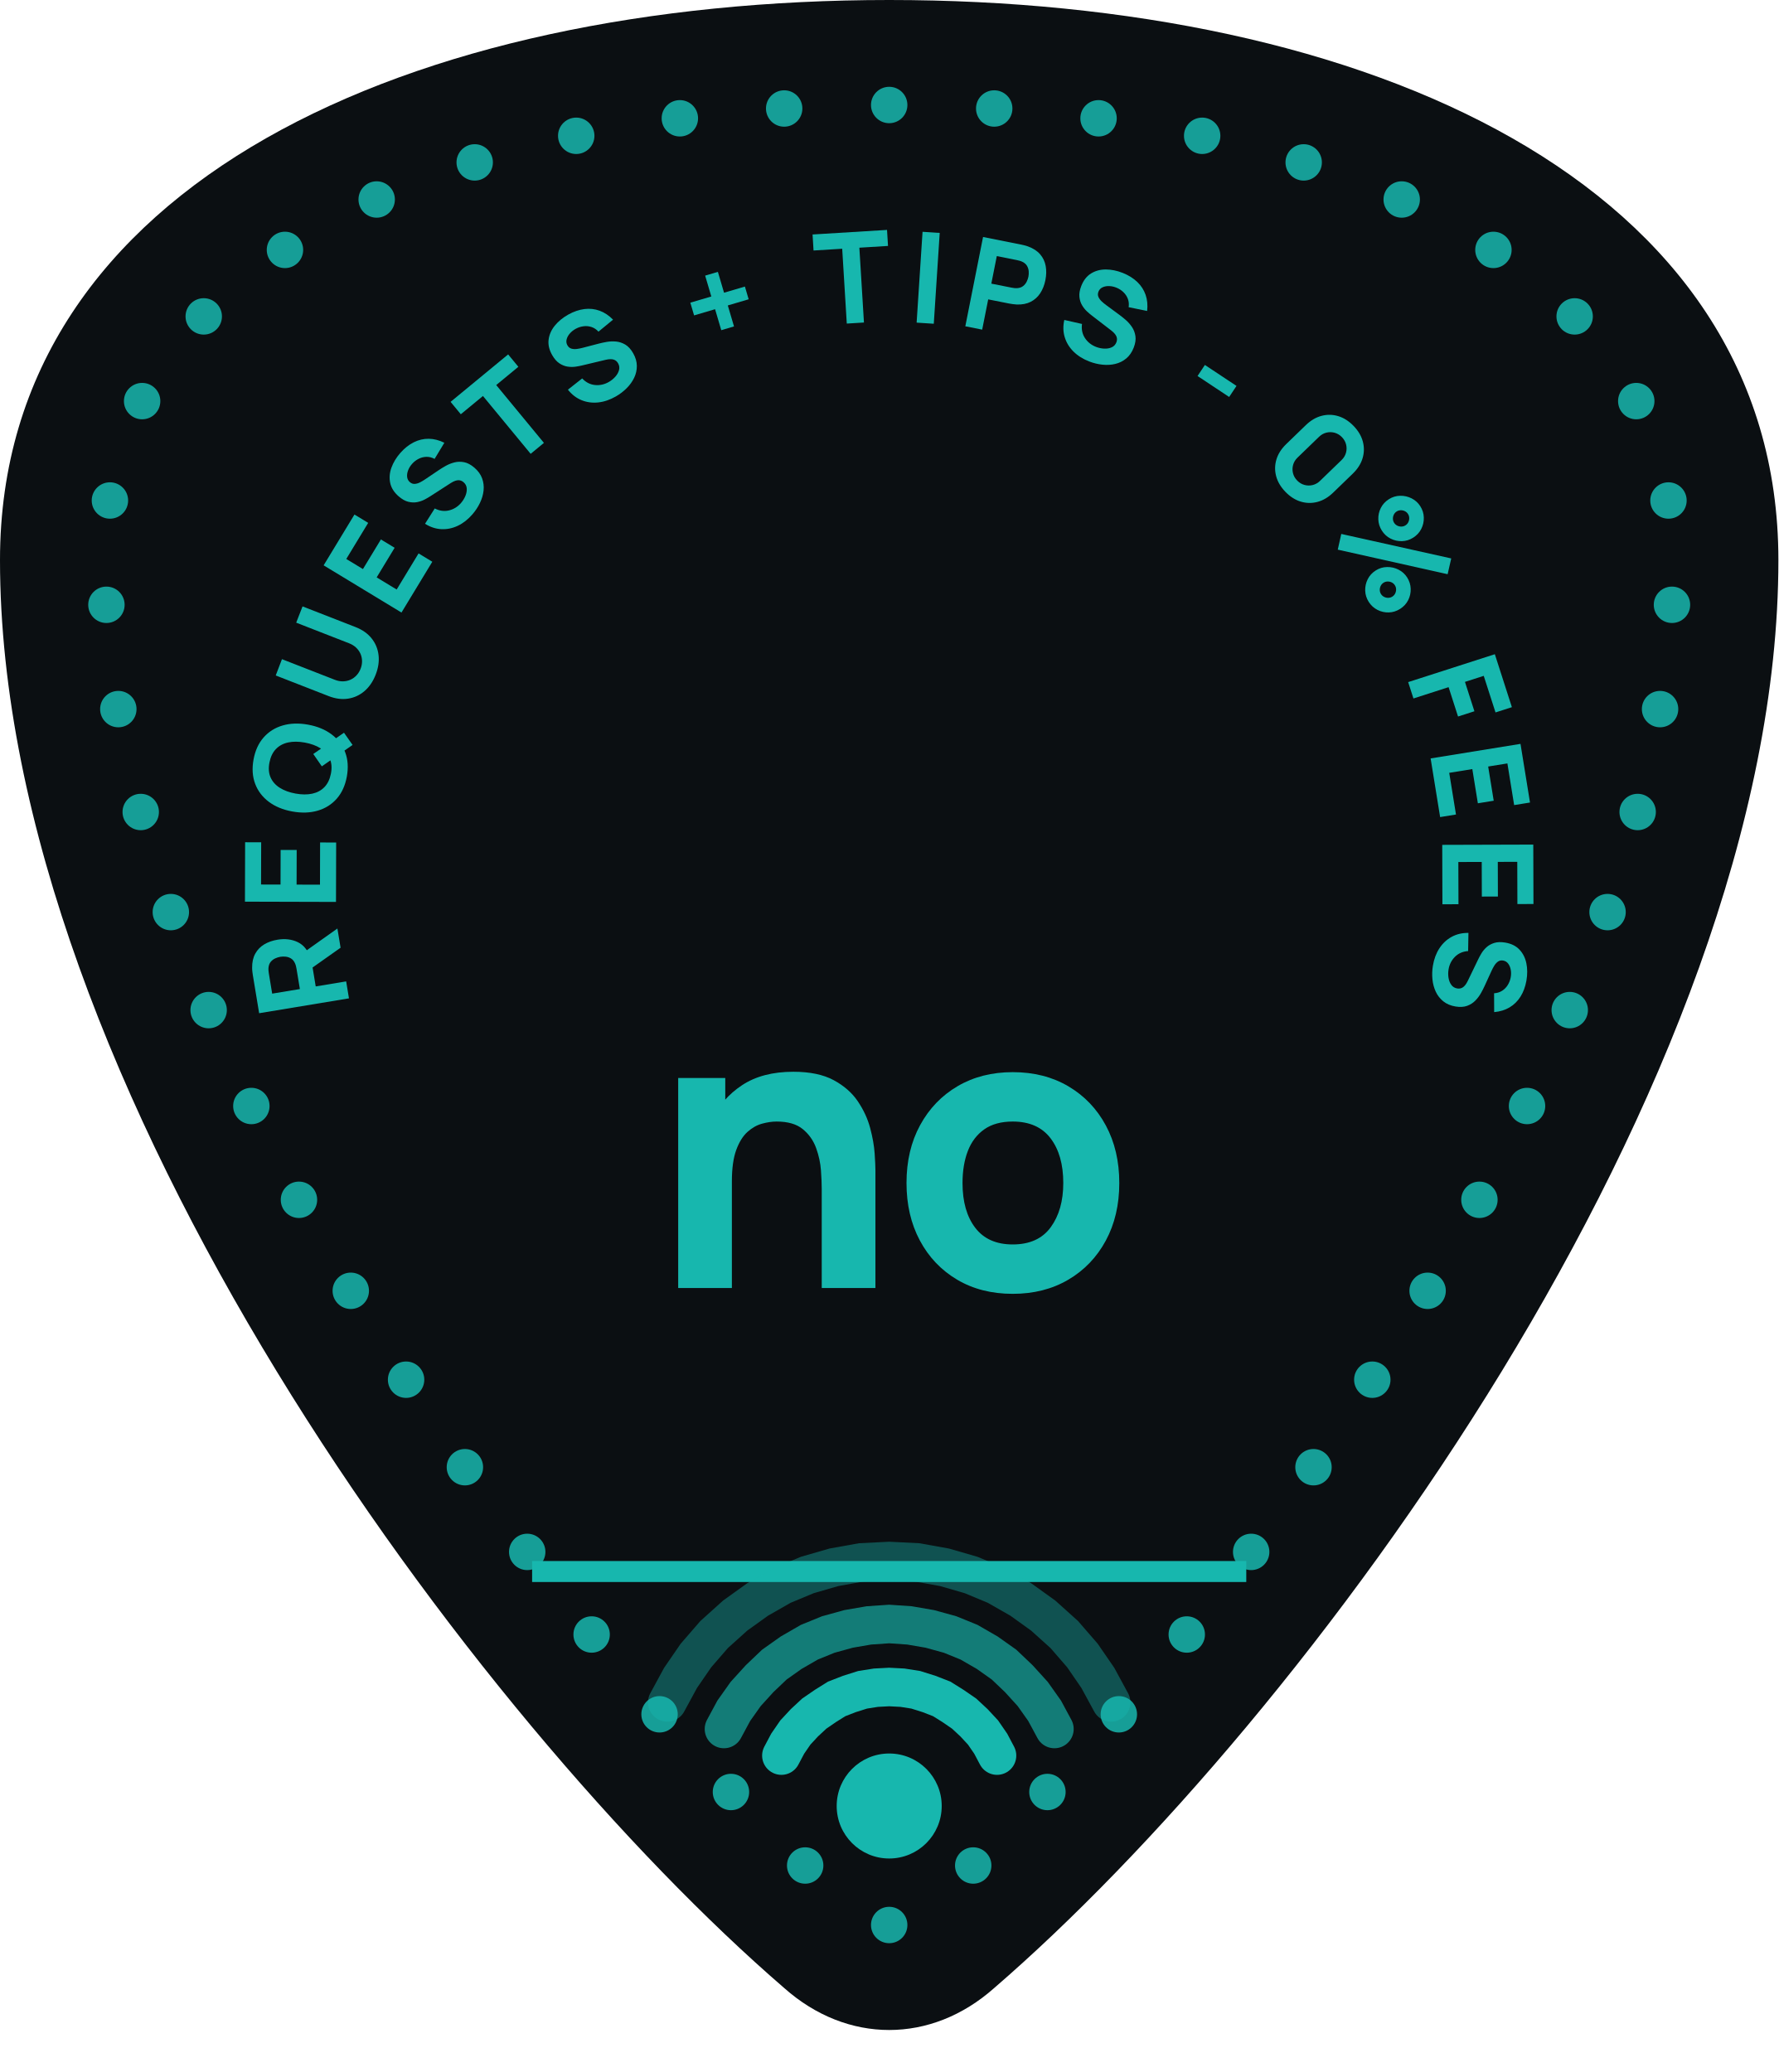
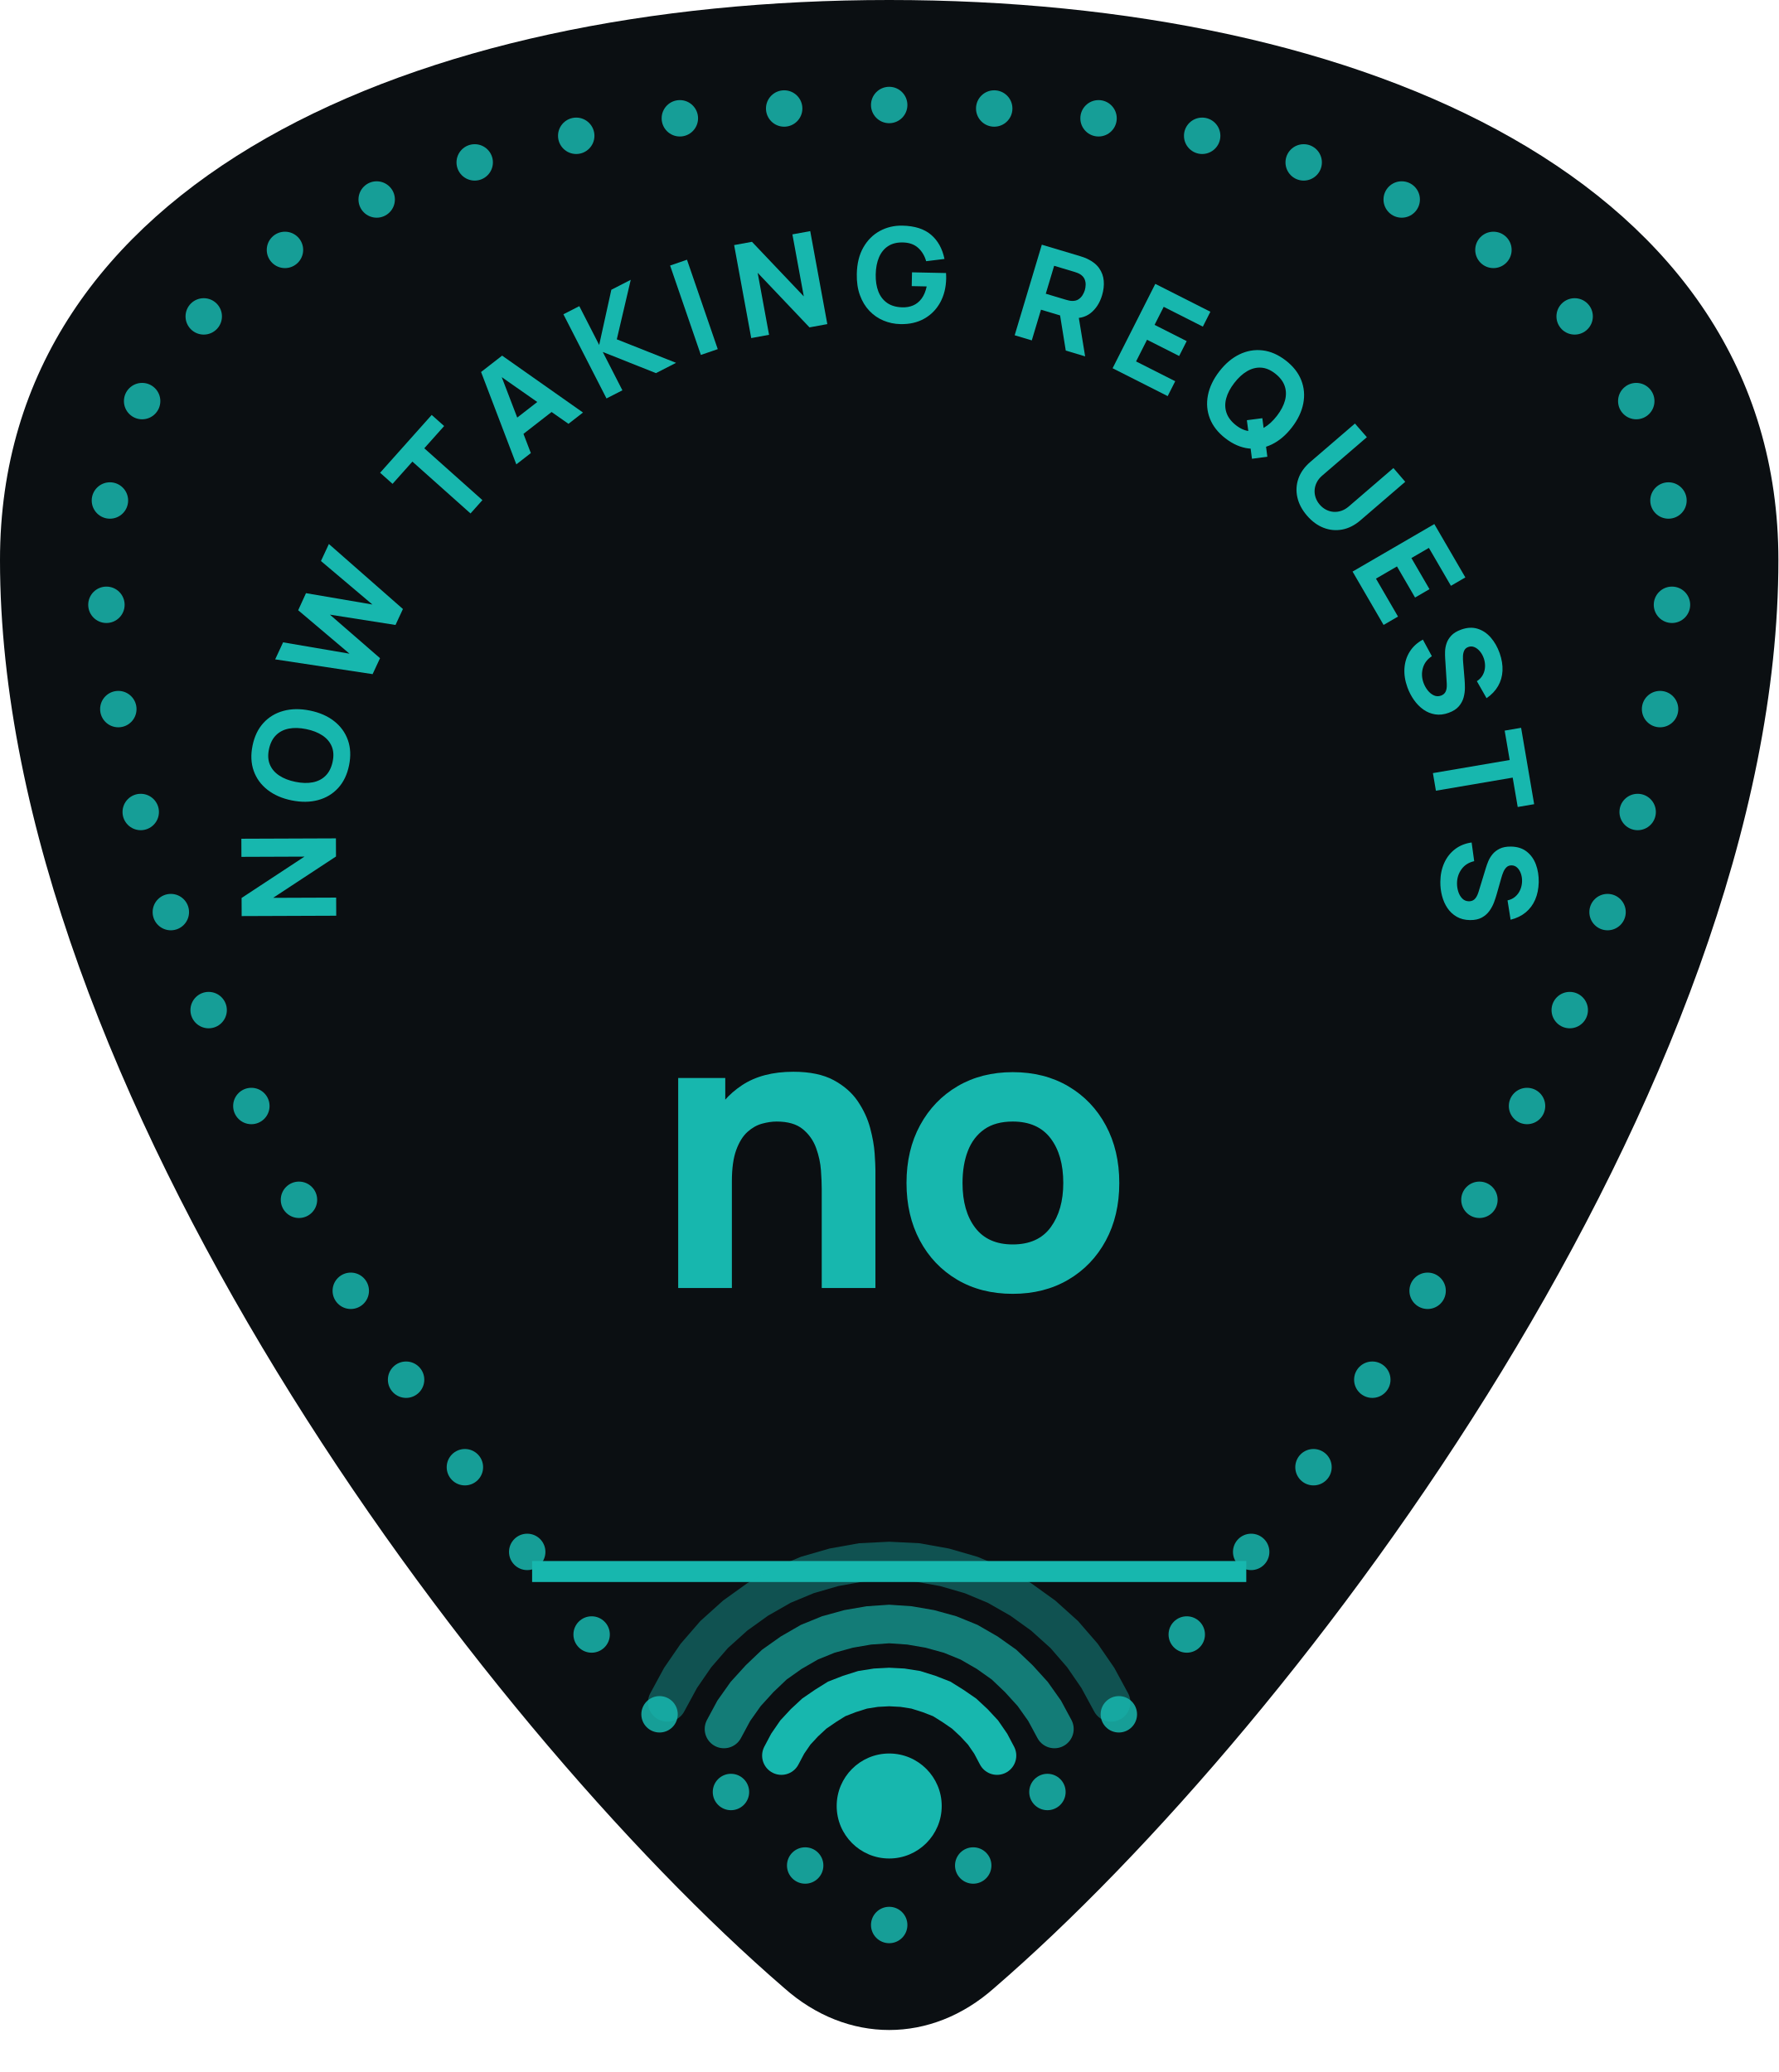
<svg xmlns="http://www.w3.org/2000/svg" viewBox="0 0 25.4 29.6" width="25.4mm" height="29.6mm">
  <defs>
    <clipPath id="pk">
      <path d="M 12.7 0.0 C 19.5 0.0 25.4 2.6 25.4 8.0 C 25.4 15.5 18.6 24.6 14.2 28.4 C 13.3 29.2 12.1 29.2 11.2 28.4 C 6.8 24.6 0.0 15.5 0.0 8.0 C 0.0 2.6 5.9 0.0 12.7 0.0 Z" />
    </clipPath>
  </defs>
  <path d="M 12.7 0.0 C 19.5 0.0 25.4 2.6 25.4 8.0 C 25.4 15.5 18.6 24.6 14.2 28.4 C 13.3 29.2 12.1 29.2 11.2 28.4 C 6.8 24.6 0.0 15.5 0.0 8.0 C 0.0 2.6 5.9 0.0 12.7 0.0 Z" fill="#0B0F12" />
  <g clip-path="url(#pk)">
    <circle cx="12.70" cy="1.50" r="0.26" fill="#17B7AE" opacity="0.85" />
    <circle cx="14.20" cy="1.55" r="0.26" fill="#17B7AE" opacity="0.85" />
    <circle cx="15.69" cy="1.69" r="0.26" fill="#17B7AE" opacity="0.85" />
    <circle cx="17.17" cy="1.94" r="0.26" fill="#17B7AE" opacity="0.85" />
    <circle cx="18.62" cy="2.32" r="0.26" fill="#17B7AE" opacity="0.85" />
    <circle cx="20.02" cy="2.85" r="0.26" fill="#17B7AE" opacity="0.85" />
    <circle cx="21.33" cy="3.57" r="0.26" fill="#17B7AE" opacity="0.85" />
    <circle cx="22.49" cy="4.52" r="0.26" fill="#17B7AE" opacity="0.85" />
    <circle cx="23.37" cy="5.73" r="0.26" fill="#17B7AE" opacity="0.85" />
    <circle cx="23.83" cy="7.15" r="0.26" fill="#17B7AE" opacity="0.85" />
    <circle cx="23.88" cy="8.64" r="0.26" fill="#17B7AE" opacity="0.85" />
    <circle cx="23.71" cy="10.13" r="0.26" fill="#17B7AE" opacity="0.85" />
    <circle cx="23.39" cy="11.60" r="0.26" fill="#17B7AE" opacity="0.85" />
    <circle cx="22.96" cy="13.03" r="0.26" fill="#17B7AE" opacity="0.85" />
    <circle cx="22.42" cy="14.43" r="0.26" fill="#17B7AE" opacity="0.85" />
    <circle cx="21.81" cy="15.80" r="0.26" fill="#17B7AE" opacity="0.85" />
    <circle cx="21.13" cy="17.14" r="0.26" fill="#17B7AE" opacity="0.85" />
    <circle cx="20.39" cy="18.44" r="0.26" fill="#17B7AE" opacity="0.85" />
    <circle cx="19.60" cy="19.71" r="0.26" fill="#17B7AE" opacity="0.85" />
    <circle cx="18.76" cy="20.96" r="0.26" fill="#17B7AE" opacity="0.85" />
    <circle cx="17.87" cy="22.17" r="0.26" fill="#17B7AE" opacity="0.85" />
    <circle cx="16.95" cy="23.35" r="0.26" fill="#17B7AE" opacity="0.85" />
    <circle cx="15.98" cy="24.49" r="0.26" fill="#17B7AE" opacity="0.85" />
    <circle cx="14.96" cy="25.60" r="0.26" fill="#17B7AE" opacity="0.85" />
    <circle cx="13.90" cy="26.65" r="0.26" fill="#17B7AE" opacity="0.85" />
    <circle cx="12.70" cy="27.50" r="0.26" fill="#17B7AE" opacity="0.85" />
    <circle cx="11.50" cy="26.65" r="0.26" fill="#17B7AE" opacity="0.85" />
    <circle cx="10.44" cy="25.60" r="0.26" fill="#17B7AE" opacity="0.85" />
    <circle cx="9.42" cy="24.49" r="0.26" fill="#17B7AE" opacity="0.85" />
    <circle cx="8.45" cy="23.35" r="0.26" fill="#17B7AE" opacity="0.85" />
    <circle cx="7.53" cy="22.17" r="0.26" fill="#17B7AE" opacity="0.85" />
    <circle cx="6.64" cy="20.96" r="0.26" fill="#17B7AE" opacity="0.85" />
    <circle cx="5.80" cy="19.71" r="0.26" fill="#17B7AE" opacity="0.85" />
    <circle cx="5.01" cy="18.44" r="0.26" fill="#17B7AE" opacity="0.85" />
    <circle cx="4.27" cy="17.14" r="0.26" fill="#17B7AE" opacity="0.85" />
    <circle cx="3.59" cy="15.80" r="0.26" fill="#17B7AE" opacity="0.85" />
    <circle cx="2.98" cy="14.43" r="0.26" fill="#17B7AE" opacity="0.85" />
    <circle cx="2.44" cy="13.03" r="0.26" fill="#17B7AE" opacity="0.85" />
    <circle cx="2.01" cy="11.60" r="0.26" fill="#17B7AE" opacity="0.85" />
    <circle cx="1.69" cy="10.13" r="0.26" fill="#17B7AE" opacity="0.85" />
    <circle cx="1.52" cy="8.64" r="0.26" fill="#17B7AE" opacity="0.85" />
    <circle cx="1.57" cy="7.15" r="0.26" fill="#17B7AE" opacity="0.85" />
    <circle cx="2.03" cy="5.73" r="0.26" fill="#17B7AE" opacity="0.85" />
    <circle cx="2.91" cy="4.52" r="0.26" fill="#17B7AE" opacity="0.85" />
    <circle cx="4.07" cy="3.57" r="0.26" fill="#17B7AE" opacity="0.85" />
    <circle cx="5.38" cy="2.85" r="0.26" fill="#17B7AE" opacity="0.85" />
    <circle cx="6.78" cy="2.32" r="0.26" fill="#17B7AE" opacity="0.85" />
    <circle cx="8.23" cy="1.94" r="0.26" fill="#17B7AE" opacity="0.85" />
    <circle cx="9.71" cy="1.69" r="0.26" fill="#17B7AE" opacity="0.85" />
    <circle cx="11.20" cy="1.55" r="0.26" fill="#17B7AE" opacity="0.85" />
    <rect x="7.6" y="22.3" width="10.2" height="0.3" fill="#17B7AE" />
    <path d="M11.16 25.08 L11.25 24.91 L11.36 24.75 L11.49 24.61 L11.63 24.48 L11.79 24.37 L11.95 24.27 L12.13 24.20 L12.32 24.14 L12.51 24.11 L12.70 24.10 L12.89 24.11 L13.08 24.14 L13.27 24.20 L13.45 24.27 L13.61 24.37 L13.77 24.48 L13.91 24.61 L14.04 24.75 L14.15 24.91 L14.24 25.08" fill="none" stroke="#17B7AE" stroke-width="0.55" stroke-linecap="round" opacity="1.0" />
    <path d="M10.34 24.70 L10.48 24.44 L10.65 24.20 L10.85 23.98 L11.06 23.78 L11.30 23.61 L11.56 23.46 L11.83 23.35 L12.12 23.27 L12.41 23.22 L12.70 23.20 L12.99 23.22 L13.28 23.27 L13.57 23.35 L13.84 23.46 L14.10 23.61 L14.34 23.78 L14.55 23.98 L14.75 24.20 L14.92 24.44 L15.06 24.70" fill="none" stroke="#17B7AE" stroke-width="0.55" stroke-linecap="round" opacity="0.65" />
    <path d="M9.53 24.32 L9.72 23.97 L9.94 23.65 L10.20 23.35 L10.50 23.08 L10.82 22.85 L11.17 22.65 L11.53 22.50 L11.91 22.39 L12.30 22.32 L12.70 22.30 L13.10 22.32 L13.49 22.39 L13.87 22.50 L14.23 22.65 L14.58 22.85 L14.90 23.08 L15.20 23.35 L15.46 23.65 L15.68 23.97 L15.87 24.32" fill="none" stroke="#17B7AE" stroke-width="0.55" stroke-linecap="round" opacity="0.4" />
    <circle cx="12.7" cy="25.8" r="0.75" fill="#17B7AE" />
-     <g transform="translate(4.906 13.790) rotate(-99.40)" opacity="1.0">
-       <path transform="translate(-0.605 0) scale(0.000903 -0.000903)" d="M140 0V1440H748Q769 1440 804.5 1438.5Q840 1437 868 1432Q997 1412 1079.5 1347.0Q1162 1282 1201.0 1183.5Q1240 1085 1240 964Q1240 783 1150.0 654.5Q1060 526 868 496L748 488H412V0ZM952 0 668 586 948 640 1260 0ZM412 742H736Q757 742 782.0 744.0Q807 746 828 752Q883 767 913.0 802.5Q943 838 954.5 881.5Q966 925 966 964Q966 1003 954.5 1046.5Q943 1090 913.0 1125.5Q883 1161 828 1176Q807 1182 782.0 1184.0Q757 1186 736 1186H412Z" fill="#17B7AE" />
+     <g transform="translate(4.800 12.530) rotate(-90.22)" opacity="1.0">
+       <path transform="translate(-0.683 0) scale(0.000938 -0.000938)" d="M140 0V1440H416L1042 480V1440H1318V0H1042L416 960V0Z" fill="#17B7AE" />
    </g>
-     <g transform="translate(4.800 12.478) rotate(-89.84)" opacity="1.0">
-       <path transform="translate(-0.533 0) scale(0.000903 -0.000903)" d="M140 0V1440H1080V1186H412V878H960V624H412V254H1080V0Z" fill="#17B7AE" />
+     <g transform="translate(4.958 10.927) rotate(-78.51)" opacity="1.0">
+       <path transform="translate(-0.711 0) scale(0.000938 -0.000938)" d="M758 -30Q542 -30 385.5 64.0Q229 158 144.5 327.0Q60 496 60 720Q60 944 144.5 1113.0Q229 1282 385.5 1376.0Q542 1470 758 1470Q974 1470 1130.5 1376.0Q1287 1282 1371.5 1113.0Q1456 944 1456 720Q1456 496 1371.5 327.0Q1287 158 1130.5 64.0Q974 -30 758 -30ZM758 226Q895 224 986.0 285.0Q1077 346 1122.5 458.0Q1168 570 1168 720Q1168 870 1122.5 980.0Q1077 1090 986.0 1151.0Q895 1212 758 1214Q621 1216 530.0 1155.0Q439 1094 393.5 982.0Q348 870 348 720Q348 570 393.5 460.0Q439 350 530.0 289.0Q621 228 758 226Z" fill="#17B7AE" />
    </g>
-     <g transform="translate(4.927 11.089) rotate(-79.71)" opacity="1.0">
-       <path transform="translate(-0.684 0) scale(0.000903 -0.000903)" d="M1266 -30 846 388 1014 556 1432 138ZM758 -30Q542 -30 385.5 64.0Q229 158 144.5 327.0Q60 496 60 720Q60 944 144.5 1113.0Q229 1282 385.5 1376.0Q542 1470 758 1470Q974 1470 1130.5 1376.0Q1287 1282 1371.5 1113.0Q1456 944 1456 720Q1456 496 1371.5 327.0Q1287 158 1130.5 64.0Q974 -30 758 -30ZM758 226Q895 224 986.0 285.0Q1077 346 1122.5 458.0Q1168 570 1168 720Q1168 870 1122.5 980.0Q1077 1090 986.0 1151.0Q895 1212 758 1214Q621 1216 530.0 1155.0Q439 1094 393.5 982.0Q348 870 348 720Q348 570 393.5 460.0Q439 350 530.0 289.0Q621 228 758 226Z" fill="#17B7AE" />
+     <g transform="translate(5.538 9.166) rotate(-65.04)" opacity="1.0">
+       <path transform="translate(-0.927 0) scale(0.000938 -0.000938)" d="M442 0 20 1440H306L576 450L846 1438L1132 1440L1402 450L1672 1440H1958L1536 0H1268L989 972L710 0Z" fill="#17B7AE" />
    </g>
-     <g transform="translate(5.340 9.629) rotate(-68.69)" opacity="1.0">
-       <path transform="translate(-0.655 0) scale(0.000903 -0.000903)" d="M726 -30Q552 -30 420.0 40.5Q288 111 214.0 239.0Q140 367 140 540V1438L416 1440V542Q416 471 440.0 413.0Q464 355 506.5 313.0Q549 271 605.5 248.5Q662 226 726 226Q792 226 848.5 249.0Q905 272 947.0 314.0Q989 356 1012.5 414.0Q1036 472 1036 542V1440H1312V540Q1312 367 1238.0 239.0Q1164 111 1032.0 40.5Q900 -30 726 -30Z" fill="#17B7AE" />
+     <g transform="translate(6.805 7.240) rotate(-48.26)" opacity="1.0">
+       <path transform="translate(-0.572 0) scale(0.000938 -0.000938)" d="M474 0V1186H20V1440H1200V1186H746V0Z" fill="#17B7AE" />
    </g>
-     <g transform="translate(5.945 8.403) rotate(-58.76)" opacity="1.0">
-       <path transform="translate(-0.533 0) scale(0.000903 -0.000903)" d="M140 0V1440H1080V1186H412V878H960V624H412V254H1080V0Z" fill="#17B7AE" />
+     <g transform="translate(7.850 6.264) rotate(-37.87)" opacity="1.0">
+       <path transform="translate(-0.640 0) scale(0.000938 -0.000938)" d="M40 0 480 1440H886L1326 0H1046L654 1270H706L320 0ZM304 300V554H1064V300Z" fill="#17B7AE" />
    </g>
-     <g transform="translate(6.720 7.338) rotate(-49.20)" opacity="1.0">
-       <path transform="translate(-0.606 0) scale(0.000903 -0.000903)" d="M684 -30Q524 -30 395.5 26.5Q267 83 184.5 188.5Q102 294 80 440L364 482Q394 358 488.0 291.0Q582 224 702 224Q769 224 832.0 245.0Q895 266 935.5 307.0Q976 348 976 408Q976 430 969.5 450.5Q963 471 948.0 489.0Q933 507 905.5 523.0Q878 539 836 552L462 662Q420 674 364.5 696.0Q309 718 257.0 759.0Q205 800 170.5 867.5Q136 935 136 1038Q136 1183 209.0 1279.0Q282 1375 404.0 1422.0Q526 1469 674 1468Q823 1466 940.0 1417.0Q1057 1368 1136.0 1274.5Q1215 1181 1250 1046L956 996Q940 1066 897.0 1114.0Q854 1162 794.5 1187.0Q735 1212 670 1214Q606 1216 549.5 1196.5Q493 1177 457.5 1140.0Q422 1103 422 1052Q422 1005 451.0 975.5Q480 946 524.0 928.0Q568 910 614 898L864 830Q920 815 988.0 790.5Q1056 766 1118.5 722.5Q1181 679 1221.5 608.0Q1262 537 1262 428Q1262 312 1213.5 225.5Q1165 139 1083.0 82.5Q1001 26 897.5 -2.0Q794 -30 684 -30Z" fill="#17B7AE" />
+     <g transform="translate(9.100 5.468) rotate(-27.11)" opacity="1.0">
+       <path transform="translate(-0.623 0) scale(0.000938 -0.000938)" d="M140 0V1440H412V776L960 1440H1292L690 730L1330 0H986L412 656V0Z" fill="#17B7AE" />
    </g>
-     <g transform="translate(7.674 6.405) rotate(-39.51)" opacity="1.0">
-       <path transform="translate(-0.551 0) scale(0.000903 -0.000903)" d="M474 0V1186H20V1440H1200V1186H746V0Z" fill="#17B7AE" />
+     <g transform="translate(10.131 5.029) rotate(-18.98)" opacity="1.0">
+       <path transform="translate(-0.278 0) scale(0.000938 -0.000938)" d="M160 0V1440H432V0Z" fill="#17B7AE" />
    </g>
-     <g transform="translate(8.772 5.646) rotate(-29.82)" opacity="1.0">
-       <path transform="translate(-0.606 0) scale(0.000903 -0.000903)" d="M684 -30Q524 -30 395.5 26.5Q267 83 184.5 188.5Q102 294 80 440L364 482Q394 358 488.0 291.0Q582 224 702 224Q769 224 832.0 245.0Q895 266 935.5 307.0Q976 348 976 408Q976 430 969.5 450.5Q963 471 948.0 489.0Q933 507 905.5 523.0Q878 539 836 552L462 662Q420 674 364.5 696.0Q309 718 257.0 759.0Q205 800 170.5 867.5Q136 935 136 1038Q136 1183 209.0 1279.0Q282 1375 404.0 1422.0Q526 1469 674 1468Q823 1466 940.0 1417.0Q1057 1368 1136.0 1274.5Q1215 1181 1250 1046L956 996Q940 1066 897.0 1114.0Q854 1162 794.5 1187.0Q735 1212 670 1214Q606 1216 549.5 1196.5Q493 1177 457.5 1140.0Q422 1103 422 1052Q422 1005 451.0 975.5Q480 946 524.0 928.0Q568 910 614 898L864 830Q920 815 988.0 790.5Q1056 766 1118.5 722.5Q1181 679 1221.5 608.0Q1262 537 1262 428Q1262 312 1213.5 225.5Q1165 139 1083.0 82.5Q1001 26 897.5 -2.0Q794 -30 684 -30Z" fill="#17B7AE" />
+     <g transform="translate(11.272 4.730) rotate(-10.41)" opacity="1.0">
+       <path transform="translate(-0.683 0) scale(0.000938 -0.000938)" d="M140 0V1440H416L1042 480V1440H1318V0H1042L416 960V0Z" fill="#17B7AE" />
    </g>
-     <g transform="translate(10.461 4.924) rotate(-16.46)" opacity="1.0">
-       <path transform="translate(-0.515 0) scale(0.000903 -0.000903)" d="M466 270V616H120V826H466V1170H676V826H1020V616H676V270Z" fill="#17B7AE" />
+     <g transform="translate(12.862 4.602) rotate(1.18)" opacity="1.0">
+       <path transform="translate(-0.695 0) scale(0.000938 -0.000938)" d="M740 -30Q604 -30 481.0 18.5Q358 67 263.5 162.0Q169 257 114.5 397.0Q60 537 60 720Q60 959 151.5 1126.5Q243 1294 397.5 1382.0Q552 1470 740 1470Q1018 1470 1177.0 1341.0Q1336 1212 1390 976L1112 936Q1073 1062 984.5 1137.5Q896 1213 758 1214Q621 1216 530.0 1155.0Q439 1094 393.5 982.0Q348 870 348 720Q348 570 393.5 460.0Q439 350 530.0 289.0Q621 228 758 226Q851 224 926.5 258.0Q1002 292 1054.0 365.0Q1106 438 1128 552H900V762H1418Q1420 749 1421.0 716.0Q1422 683 1422 678Q1422 471 1338.0 311.0Q1254 151 1101.0 60.5Q948 -30 740 -30Z" fill="#17B7AE" />
    </g>
-     <g transform="translate(12.217 4.615) rotate(-3.51)" opacity="1.0">
-       <path transform="translate(-0.551 0) scale(0.000903 -0.000903)" d="M474 0V1186H20V1440H1200V1186H746V0Z" fill="#17B7AE" />
+     <g transform="translate(14.968 4.932) rotate(16.68)" opacity="1.0">
+       <path transform="translate(-0.628 0) scale(0.000938 -0.000938)" d="M140 0V1440H748Q769 1440 804.5 1438.5Q840 1437 868 1432Q997 1412 1079.5 1347.0Q1162 1282 1201.0 1183.5Q1240 1085 1240 964Q1240 783 1150.0 654.5Q1060 526 868 496L748 488H412V0ZM952 0 668 586 948 640 1260 0ZM412 742H736Q757 742 782.0 744.0Q807 746 828 752Q883 767 913.0 802.5Q943 838 954.5 881.5Q966 925 966 964Q966 1003 954.5 1046.5Q943 1090 913.0 1125.5Q883 1161 828 1176Q807 1182 782.0 1184.0Q757 1186 736 1186H412Z" fill="#17B7AE" />
    </g>
-     <g transform="translate(13.214 4.617) rotate(3.73)" opacity="1.0">
-       <path transform="translate(-0.267 0) scale(0.000903 -0.000903)" d="M160 0V1440H432V0Z" fill="#17B7AE" />
+     <g transform="translate(16.267 5.451) rotate(26.84)" opacity="1.0">
+       <path transform="translate(-0.553 0) scale(0.000938 -0.000938)" d="M140 0V1440H1080V1186H412V878H960V624H412V254H1080V0Z" fill="#17B7AE" />
    </g>
-     <g transform="translate(14.239 4.751) rotate(11.23)" opacity="1.0">
-       <path transform="translate(-0.587 0) scale(0.000903 -0.000903)" d="M140 0V1440H748Q769 1440 804.5 1438.5Q840 1437 868 1432Q997 1412 1079.5 1347.0Q1162 1282 1201.0 1183.5Q1240 1085 1240 964Q1240 843 1200.5 744.5Q1161 646 1078.5 581.0Q996 516 868 496Q840 492 804.0 490.0Q768 488 748 488H412V0ZM412 742H736Q757 742 782.0 744.0Q807 746 828 752Q883 767 913.0 802.5Q943 838 954.5 881.5Q966 925 966 964Q966 1003 954.5 1046.5Q943 1090 913.0 1125.5Q883 1161 828 1176Q807 1182 782.0 1184.0Q757 1186 736 1186H412Z" fill="#17B7AE" />
+     <g transform="translate(17.521 6.241) rotate(37.60)" opacity="1.0">
+       <path transform="translate(-0.711 0) scale(0.000938 -0.000938)" d="M1266 -30 846 388 1014 556 1432 138ZM758 -30Q542 -30 385.5 64.0Q229 158 144.5 327.0Q60 496 60 720Q60 944 144.5 1113.0Q229 1282 385.5 1376.0Q542 1470 758 1470Q974 1470 1130.5 1376.0Q1287 1282 1371.5 1113.0Q1456 944 1456 720Q1456 496 1371.5 327.0Q1287 158 1130.5 64.0Q974 -30 758 -30ZM758 226Q895 224 986.0 285.0Q1077 346 1122.5 458.0Q1168 570 1168 720Q1168 870 1122.5 980.0Q1077 1090 986.0 1151.0Q895 1212 758 1214Q621 1216 530.0 1155.0Q439 1094 393.5 982.0Q348 870 348 720Q348 570 393.5 460.0Q439 350 530.0 289.0Q621 228 758 226Z" fill="#17B7AE" />
    </g>
-     <g transform="translate(15.555 5.134) rotate(21.19)" opacity="1.0">
-       <path transform="translate(-0.606 0) scale(0.000903 -0.000903)" d="M684 -30Q524 -30 395.5 26.5Q267 83 184.5 188.5Q102 294 80 440L364 482Q394 358 488.0 291.0Q582 224 702 224Q769 224 832.0 245.0Q895 266 935.5 307.0Q976 348 976 408Q976 430 969.5 450.5Q963 471 948.0 489.0Q933 507 905.5 523.0Q878 539 836 552L462 662Q420 674 364.5 696.0Q309 718 257.0 759.0Q205 800 170.5 867.5Q136 935 136 1038Q136 1183 209.0 1279.0Q282 1375 404.0 1422.0Q526 1469 674 1468Q823 1466 940.0 1417.0Q1057 1368 1136.0 1274.5Q1215 1181 1250 1046L956 996Q940 1066 897.0 1114.0Q854 1162 794.5 1187.0Q735 1212 670 1214Q606 1216 549.5 1196.5Q493 1177 457.5 1140.0Q422 1103 422 1052Q422 1005 451.0 975.5Q480 946 524.0 928.0Q568 910 614 898L864 830Q920 815 988.0 790.5Q1056 766 1118.5 722.5Q1181 679 1221.5 608.0Q1262 537 1262 428Q1262 312 1213.5 225.5Q1165 139 1083.0 82.5Q1001 26 897.5 -2.0Q794 -30 684 -30Z" fill="#17B7AE" />
+     <g transform="translate(18.688 7.347) rotate(49.29)" opacity="1.0">
+       <path transform="translate(-0.681 0) scale(0.000938 -0.000938)" d="M726 -30Q552 -30 420.0 40.5Q288 111 214.0 239.0Q140 367 140 540V1438L416 1440V542Q416 471 440.0 413.0Q464 355 506.5 313.0Q549 271 605.5 248.5Q662 226 726 226Q792 226 848.5 249.0Q905 272 947.0 314.0Q989 356 1012.5 414.0Q1036 472 1036 542V1440H1312V540Q1312 367 1238.0 239.0Q1164 111 1032.0 40.5Q900 -30 726 -30Z" fill="#17B7AE" />
    </g>
-     <g transform="translate(17.067 5.917) rotate(33.56)" opacity="1.0">
-       <path transform="translate(-0.379 0) scale(0.000903 -0.000903)" d="M120 526V736H720V526Z" fill="#17B7AE" />
+     <g transform="translate(19.530 8.530) rotate(59.83)" opacity="1.0">
+       <path transform="translate(-0.553 0) scale(0.000938 -0.000938)" d="M140 0V1440H1080V1186H412V878H960V624H412V254H1080V0Z" fill="#17B7AE" />
    </g>
-     <g transform="translate(18.378 7.007) rotate(45.95)" opacity="1.0">
-       <path transform="translate(-0.608 0) scale(0.000903 -0.000903)" d="M674 -30Q514 -30 394.0 37.0Q274 104 207.0 224.0Q140 344 140 504V936Q140 1096 207.0 1216.0Q274 1336 394.0 1403.0Q514 1470 674 1470Q834 1470 954.0 1403.0Q1074 1336 1141.0 1216.0Q1208 1096 1208 936V504Q1208 344 1141.0 224.0Q1074 104 954.0 37.0Q834 -30 674 -30ZM674 228Q746 228 804.0 262.0Q862 296 896.0 354.0Q930 412 930 484V958Q930 1030 896.0 1088.0Q862 1146 804.0 1180.0Q746 1214 674 1214Q602 1214 544.0 1180.0Q486 1146 452.0 1088.0Q418 1030 418 958V484Q418 412 452.0 354.0Q486 296 544.0 262.0Q602 228 674 228Z" fill="#17B7AE" />
+     <g transform="translate(20.124 9.799) rotate(70.00)" opacity="1.0">
+       <path transform="translate(-0.629 0) scale(0.000938 -0.000938)" d="M684 -30Q524 -30 395.5 26.5Q267 83 184.5 188.5Q102 294 80 440L364 482Q394 358 488.0 291.0Q582 224 702 224Q769 224 832.0 245.0Q895 266 935.5 307.0Q976 348 976 408Q976 430 969.5 450.5Q963 471 948.0 489.0Q933 507 905.5 523.0Q878 539 836 552L462 662Q420 674 364.5 696.0Q309 718 257.0 759.0Q205 800 170.5 867.5Q136 935 136 1038Q136 1183 209.0 1279.0Q282 1375 404.0 1422.0Q526 1469 674 1468Q823 1466 940.0 1417.0Q1057 1368 1136.0 1274.5Q1215 1181 1250 1046L956 996Q940 1066 897.0 1114.0Q854 1162 794.5 1187.0Q735 1212 670 1214Q606 1216 549.5 1196.5Q493 1177 457.5 1140.0Q422 1103 422 1052Q422 1005 451.0 975.5Q480 946 524.0 928.0Q568 910 614 898L864 830Q920 815 988.0 790.5Q1056 766 1118.5 722.5Q1181 679 1221.5 608.0Q1262 537 1262 428Q1262 312 1213.5 225.5Q1165 139 1083.0 82.5Q1001 26 897.5 -2.0Q794 -30 684 -30Z" fill="#17B7AE" />
    </g>
-     <g transform="translate(19.368 8.263) rotate(57.56)" opacity="1.0">
-       <path transform="translate(-0.812 0) scale(0.000903 -0.000903)" d="M360 0 180 180 1440 1440 1620 1258ZM1320 -30Q1221 -30 1139.5 18.5Q1058 67 1009.0 148.5Q960 230 960 330Q960 428 1010.0 510.0Q1060 592 1142.0 641.0Q1224 690 1320 690Q1419 690 1501.0 641.5Q1583 593 1631.5 511.5Q1680 430 1680 330Q1680 230 1631.5 148.5Q1583 67 1501.0 18.5Q1419 -30 1320 -30ZM1320 200Q1355 200 1384.5 218.0Q1414 236 1432.0 265.5Q1450 295 1450 330Q1450 365 1432.0 394.5Q1414 424 1384.5 442.0Q1355 460 1320 460Q1285 460 1255.5 442.0Q1226 424 1208.0 394.5Q1190 365 1190 330Q1190 295 1208.0 265.5Q1226 236 1255.5 218.0Q1285 200 1320 200ZM480 750Q381 750 299.0 798.5Q217 847 168.5 928.5Q120 1010 120 1110Q120 1208 170.0 1290.0Q220 1372 302.0 1421.0Q384 1470 480 1470Q579 1470 660.5 1421.5Q742 1373 791.0 1291.5Q840 1210 840 1110Q840 1010 791.0 928.5Q742 847 660.5 798.5Q579 750 480 750ZM480 980Q515 980 544.5 998.0Q574 1016 592.0 1045.5Q610 1075 610 1110Q610 1145 592.0 1174.5Q574 1204 544.5 1222.0Q515 1240 480 1240Q445 1240 415.5 1222.0Q386 1204 368.0 1174.5Q350 1145 350 1110Q350 1075 368.0 1045.5Q386 1016 415.5 998.0Q445 980 480 980Z" fill="#17B7AE" />
+     <g transform="translate(20.487 11.170) rotate(80.31)" opacity="1.0">
+       <path transform="translate(-0.572 0) scale(0.000938 -0.000938)" d="M474 0V1186H20V1440H1200V1186H746V0Z" fill="#17B7AE" />
    </g>
-     <g transform="translate(20.220 10.079) rotate(72.16)" opacity="1.0">
-       <path transform="translate(-0.478 0) scale(0.000903 -0.000903)" d="M140 0V1440H1020V1168H412V856H900V584H412V0Z" fill="#17B7AE" />
-     </g>
-     <g transform="translate(20.498 11.236) rotate(80.80)" opacity="1.0">
-       <path transform="translate(-0.533 0) scale(0.000903 -0.000903)" d="M140 0V1440H1080V1186H412V878H960V624H412V254H1080V0Z" fill="#17B7AE" />
-     </g>
-     <g transform="translate(20.600 12.476) rotate(89.83)" opacity="1.0">
-       <path transform="translate(-0.533 0) scale(0.000903 -0.000903)" d="M140 0V1440H1080V1186H412V878H960V624H412V254H1080V0Z" fill="#17B7AE" />
-     </g>
-     <g transform="translate(20.494 13.789) rotate(99.39)" opacity="1.0">
-       <path transform="translate(-0.606 0) scale(0.000903 -0.000903)" d="M684 -30Q524 -30 395.5 26.5Q267 83 184.5 188.5Q102 294 80 440L364 482Q394 358 488.0 291.0Q582 224 702 224Q769 224 832.0 245.0Q895 266 935.5 307.0Q976 348 976 408Q976 430 969.5 450.5Q963 471 948.0 489.0Q933 507 905.5 523.0Q878 539 836 552L462 662Q420 674 364.5 696.0Q309 718 257.0 759.0Q205 800 170.5 867.5Q136 935 136 1038Q136 1183 209.0 1279.0Q282 1375 404.0 1422.0Q526 1469 674 1468Q823 1466 940.0 1417.0Q1057 1368 1136.0 1274.5Q1215 1181 1250 1046L956 996Q940 1066 897.0 1114.0Q854 1162 794.5 1187.0Q735 1212 670 1214Q606 1216 549.5 1196.5Q493 1177 457.5 1140.0Q422 1103 422 1052Q422 1005 451.0 975.5Q480 946 524.0 928.0Q568 910 614 898L864 830Q920 815 988.0 790.5Q1056 766 1118.5 722.5Q1181 679 1221.5 608.0Q1262 537 1262 428Q1262 312 1213.5 225.5Q1165 139 1083.0 82.5Q1001 26 897.5 -2.0Q794 -30 684 -30Z" fill="#17B7AE" />
+     <g transform="translate(20.600 12.585) rotate(90.61)" opacity="1.0">
+       <path transform="translate(-0.629 0) scale(0.000938 -0.000938)" d="M684 -30Q524 -30 395.5 26.5Q267 83 184.5 188.5Q102 294 80 440L364 482Q394 358 488.0 291.0Q582 224 702 224Q769 224 832.0 245.0Q895 266 935.5 307.0Q976 348 976 408Q976 430 969.5 450.5Q963 471 948.0 489.0Q933 507 905.5 523.0Q878 539 836 552L462 662Q420 674 364.5 696.0Q309 718 257.0 759.0Q205 800 170.5 867.5Q136 935 136 1038Q136 1183 209.0 1279.0Q282 1375 404.0 1422.0Q526 1469 674 1468Q823 1466 940.0 1417.0Q1057 1368 1136.0 1274.5Q1215 1181 1250 1046L956 996Q940 1066 897.0 1114.0Q854 1162 794.5 1187.0Q735 1212 670 1214Q606 1216 549.5 1196.5Q493 1177 457.5 1140.0Q422 1103 422 1052Q422 1005 451.0 975.5Q480 946 524.0 928.0Q568 910 614 898L864 830Q920 815 988.0 790.5Q1056 766 1118.5 722.5Q1181 679 1221.5 608.0Q1262 537 1262 428Q1262 312 1213.5 225.5Q1165 139 1083.0 82.5Q1001 26 897.5 -2.0Q794 -30 684 -30Z" fill="#17B7AE" />
    </g>
    <path transform="translate(9.303 18.400) scale(0.002778 -0.002778)" d="M876 0V510Q876 547 872.0 604.5Q868 662 847.0 720.0Q826 778 778.5 817.0Q731 856 644 856Q609 856 569.0 845.0Q529 834 494.0 802.5Q459 771 436.5 710.0Q414 649 414 548L258 622Q258 750 310.0 862.0Q362 974 466.5 1043.0Q571 1112 730 1112Q857 1112 937.0 1069.0Q1017 1026 1061.5 960.0Q1106 894 1125.0 822.5Q1144 751 1148.0 692.0Q1152 633 1152 606V0ZM138 0V1080H380V722H414V0Z" fill="#17B7AE" />
    <path transform="translate(12.725 18.400) scale(0.002778 -0.002778)" d="M626 -30Q463 -30 340.0 43.0Q217 116 148.5 244.5Q80 373 80 540Q80 709 150.0 837.5Q220 966 343.0 1038.0Q466 1110 626 1110Q789 1110 912.5 1037.0Q1036 964 1105.0 835.5Q1174 707 1174 540Q1174 372 1104.5 243.5Q1035 115 911.5 42.5Q788 -30 626 -30ZM626 224Q757 224 821.5 312.5Q886 401 886 540Q886 684 820.5 770.0Q755 856 626 856Q537 856 480.0 816.0Q423 776 395.5 705.0Q368 634 368 540Q368 395 433.5 309.5Q499 224 626 224Z" fill="#17B7AE" />
  </g>
</svg>
